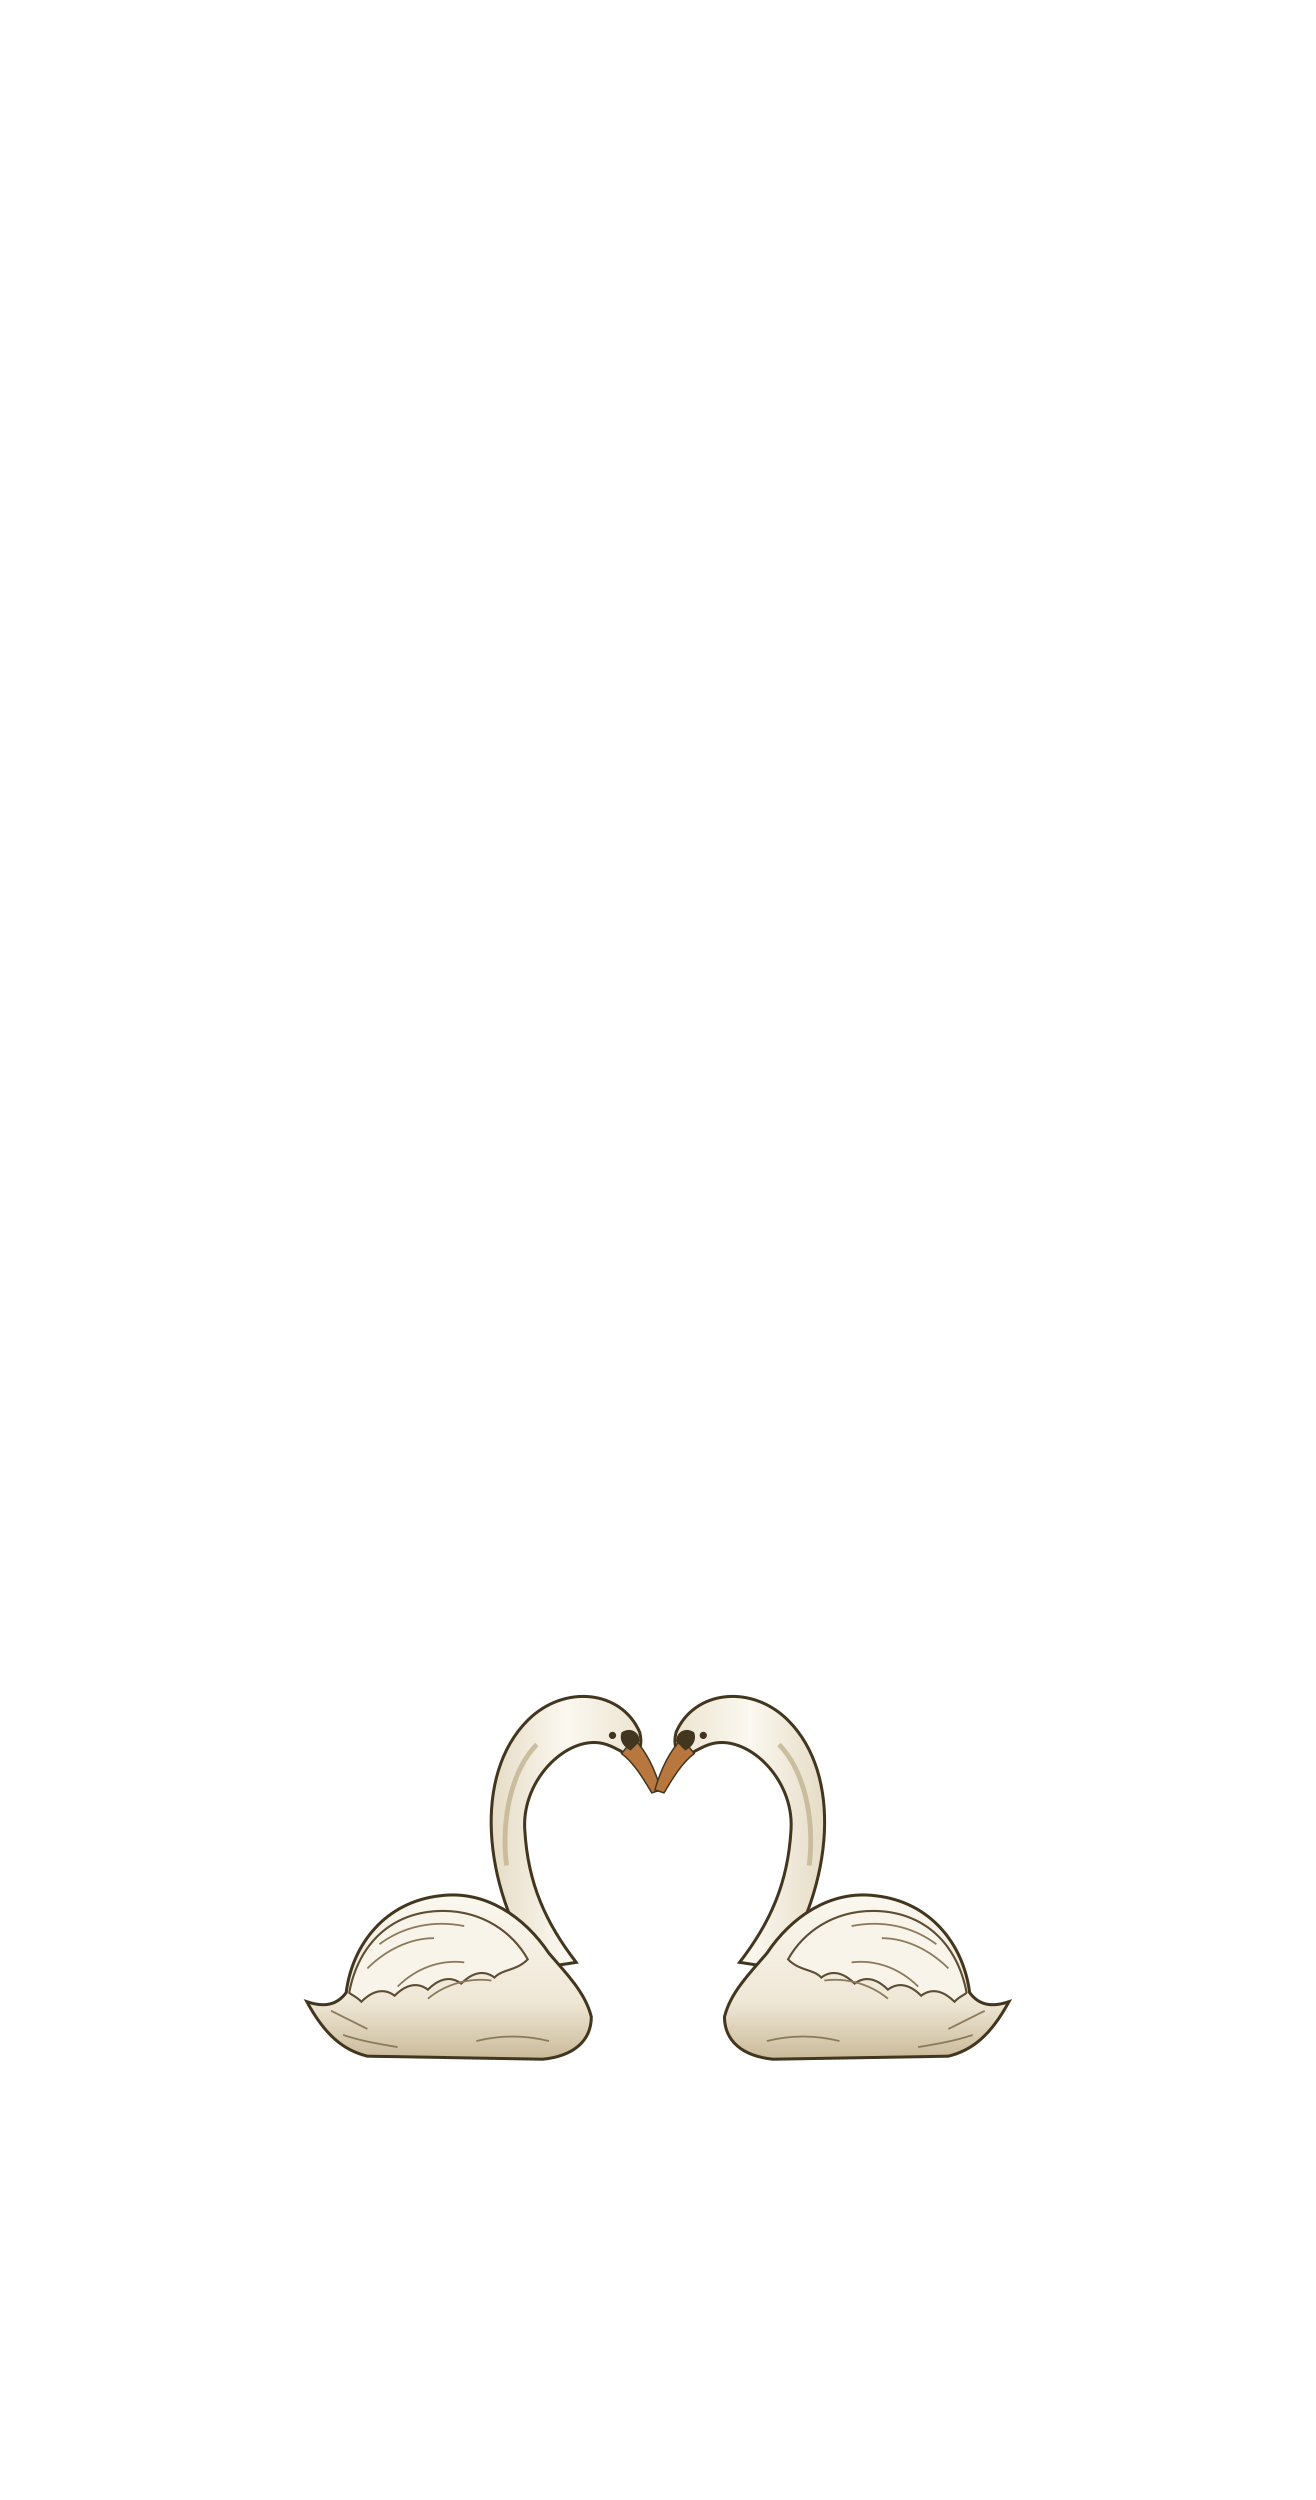
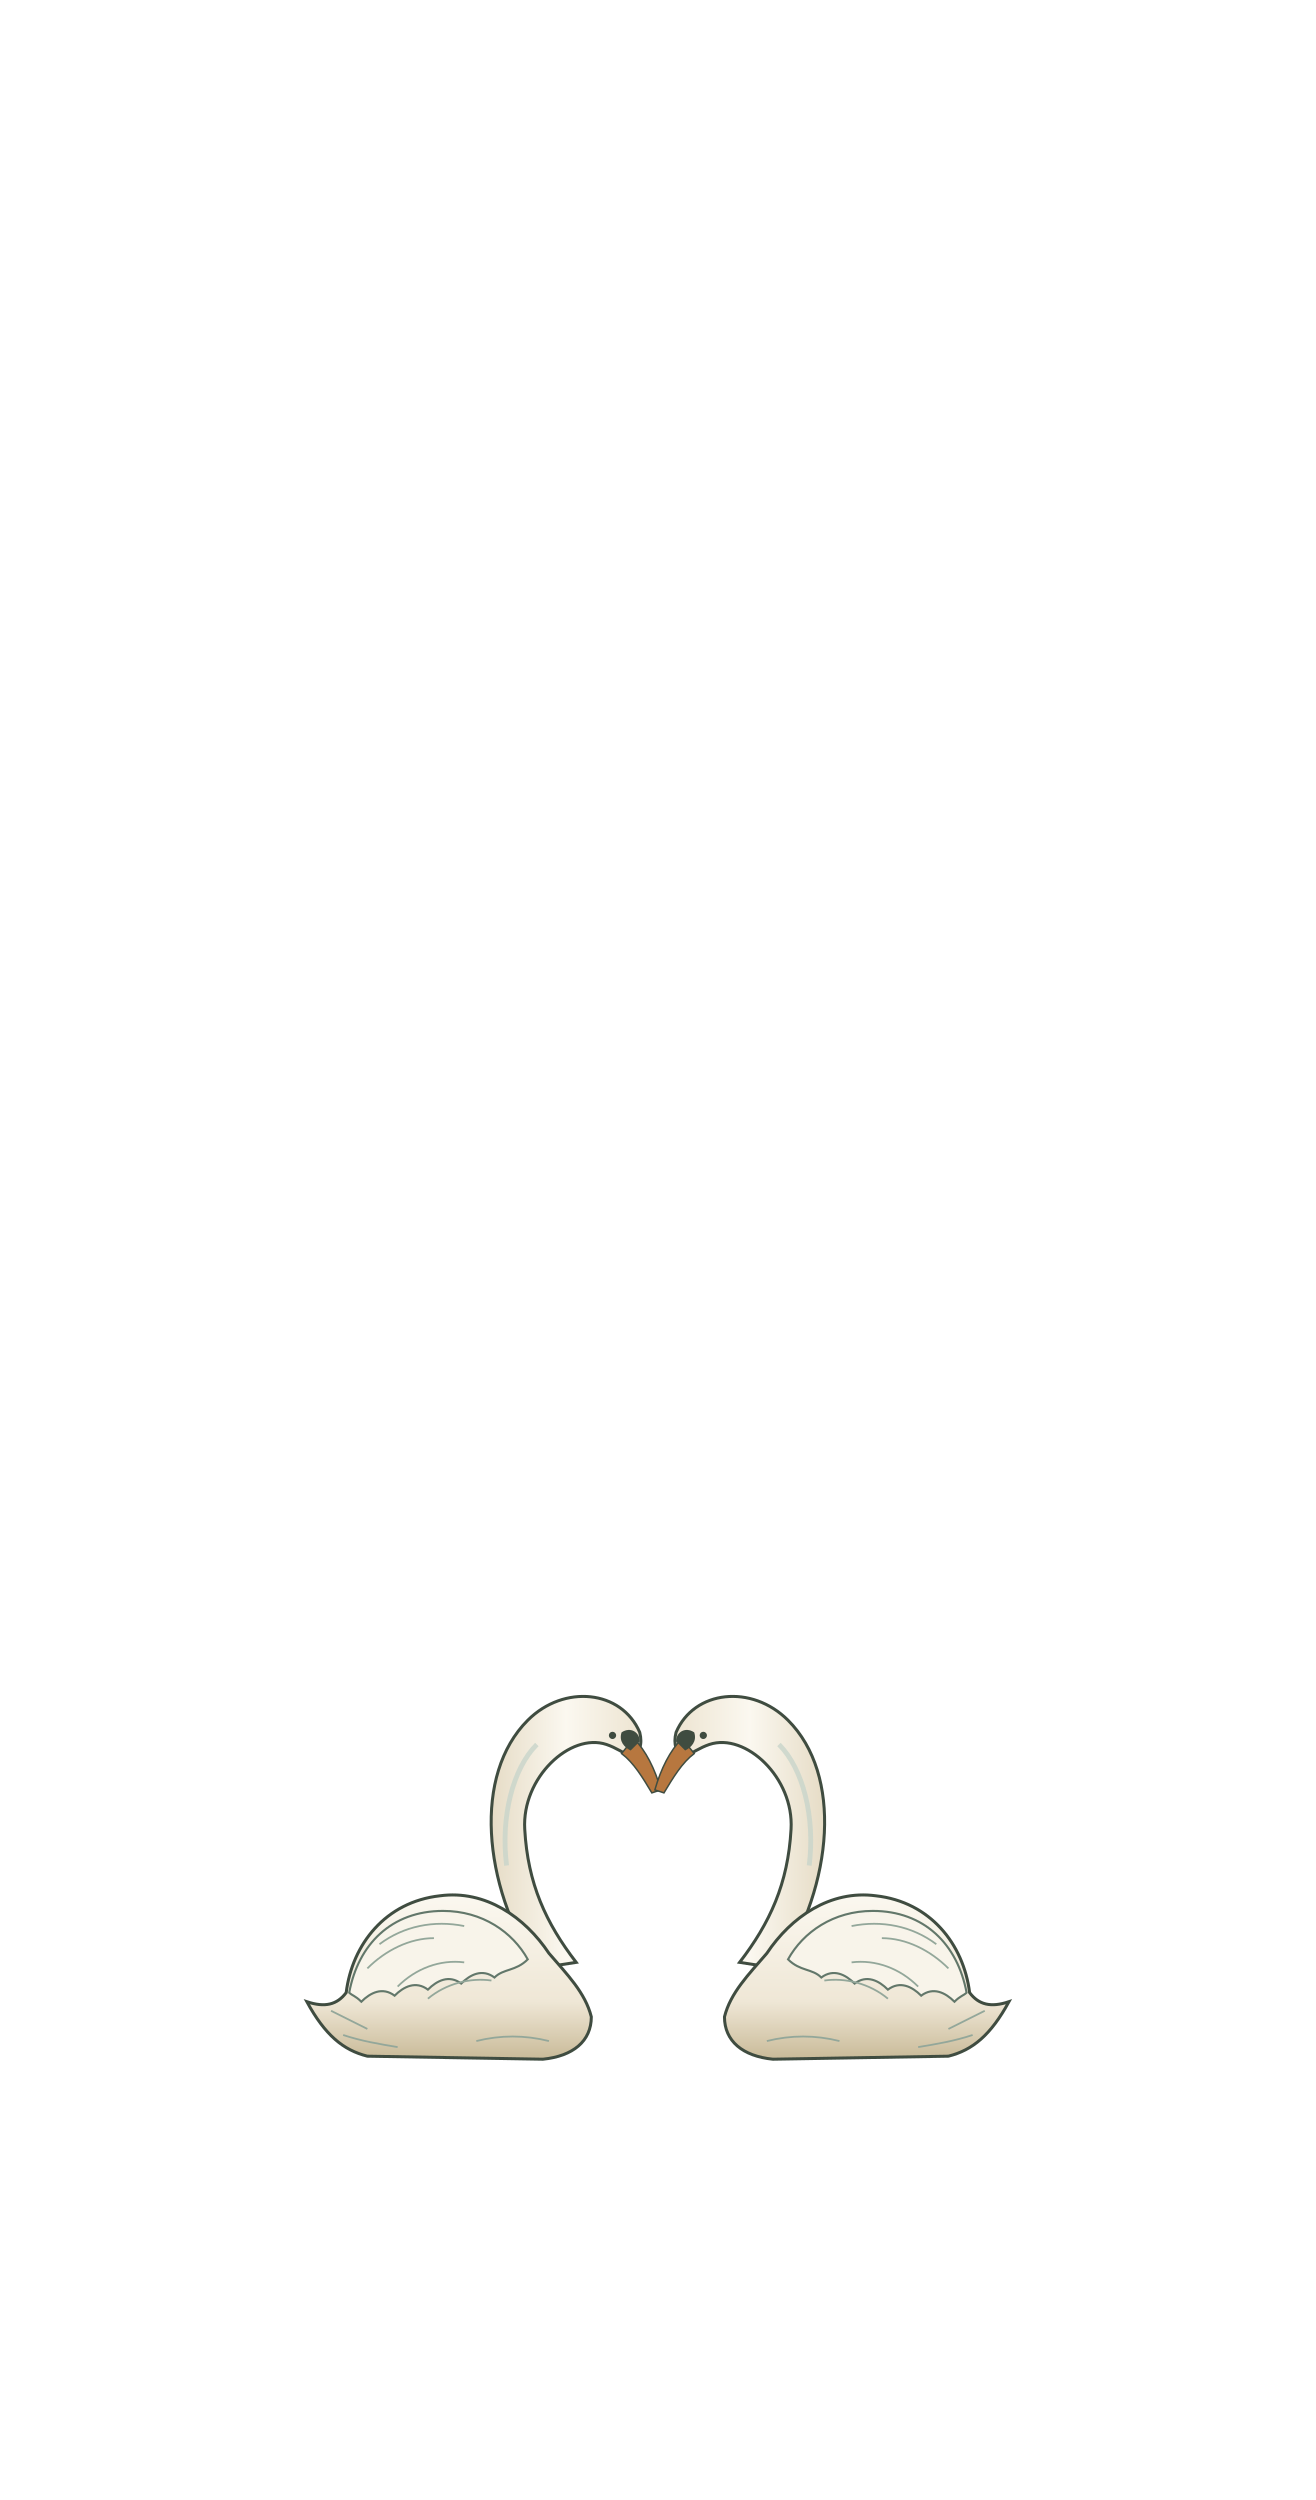
<svg xmlns="http://www.w3.org/2000/svg" viewBox="0 0 400 760" preserveAspectRatio="xMidYMax slice">
  <defs>
    <linearGradient id="plume" x1="0" y1="0" x2="0" y2="1">
      <stop offset="0" stop-color="#FBF8F0" />
      <stop offset=".65" stop-color="#EFE7D6" />
      <stop offset="1" stop-color="#C9BA98" />
    </linearGradient>
    <linearGradient id="plumeN" x1="0" y1="0" x2="1" y2="0">
      <stop offset="0" stop-color="#E6DCC6" />
      <stop offset=".5" stop-color="#FBF8F0" />
      <stop offset="1" stop-color="#EDE4D1" />
    </linearGradient>
    <style>
.fly{ animation:fly 50s linear infinite } .wing{ transform-box:fill-box; transform-origin:100% 100%; animation:flap .9s ease-in-out infinite alternate }
.w2{ transform-origin:0% 100% }
.bob{ animation:bob 5s ease-in-out infinite } .bobR{ animation:bob 5s ease-in-out infinite reverse }
.rip{ transform-box:fill-box; transform-origin:center; animation:rip 7.2s ease-out infinite; opacity:0 }
@keyframes fly{ from{ transform:translate(0,0) } 50%{ transform:translate(230px,-14px) } to{ transform:translate(470px,4px) } }
@keyframes flap{ from{ transform:scaleY(1) } to{ transform:scaleY(-.55) } }
@keyframes bob{ 0%,100%{ transform:translateY(0) } 50%{ transform:translateY(-2.2px) } }
@keyframes rip{ 0%{ transform:scale(.9); opacity:.55 } 100%{ transform:scale(2.2); opacity:0 } }
@media (prefers-reduced-motion:reduce){ *{ animation:none !important } .rip{ opacity:.3 } }
</style>
  </defs>
  <g class="fly" style="animation-duration:46s;animation-delay:0s">
    <g transform="translate(-30 118) scale(0.9)">
-       <ellipse rx="5.5" ry="1.7" fill="#43361F" />
-       <path d="M5 -.5C6.5 -1.6 8 -1.2 8.5 0L5 .8Z" fill="#43361F" />
-       <path d="M-5 0L-9 -1.6L-8.6 1.4Z" fill="#43361F" />
+       <ellipse rx="5.5" ry="1.7" fill="#3F4C40" />
+       <path d="M5 -.5C6.5 -1.6 8 -1.2 8.5 0L5 .8Z" fill="#3F4C40" />
+       <path d="M-5 0L-9 -1.6L-8.6 1.4Z" fill="#3F4C40" />
      <g class="wing">
-         <path d="M0 0C-3 -5 -9 -8 -16 -7C-12 -5 -8 -2 -6 1C-4 0 -2 0 0 0Z" fill="#43361F" />
+         <path d="M0 0C-3 -5 -9 -8 -16 -7C-12 -5 -8 -2 -6 1C-4 0 -2 0 0 0Z" fill="#3F4C40" />
      </g>
      <g class="wing w2">
-         <path d="M0 0C-3 -5 -9 -8 -16 -7C-12 -5 -8 -2 -6 1C-4 0 -2 0 0 0Z" transform="scale(-1 1)" fill="#5E4D33" opacity=".85" />
+         <path d="M0 0C-3 -5 -9 -8 -16 -7C-12 -5 -8 -2 -6 1C-4 0 -2 0 0 0Z" transform="scale(-1 1)" fill="#62776A" opacity=".85" />
      </g>
    </g>
  </g>
  <g class="fly" style="animation-duration:52s;animation-delay:-9s">
    <g transform="translate(-60 104) scale(0.7)">
-       <ellipse rx="5.5" ry="1.7" fill="#43361F" />
-       <path d="M5 -.5C6.5 -1.6 8 -1.2 8.5 0L5 .8Z" fill="#43361F" />
-       <path d="M-5 0L-9 -1.6L-8.6 1.4Z" fill="#43361F" />
+       <ellipse rx="5.5" ry="1.7" fill="#3F4C40" />
+       <path d="M5 -.5C6.5 -1.6 8 -1.2 8.5 0L5 .8Z" fill="#3F4C40" />
+       <path d="M-5 0L-9 -1.6L-8.6 1.4Z" fill="#3F4C40" />
      <g class="wing">
-         <path d="M0 0C-3 -5 -9 -8 -16 -7C-12 -5 -8 -2 -6 1C-4 0 -2 0 0 0Z" fill="#43361F" />
+         <path d="M0 0C-3 -5 -9 -8 -16 -7C-12 -5 -8 -2 -6 1C-4 0 -2 0 0 0Z" fill="#3F4C40" />
      </g>
      <g class="wing w2">
-         <path d="M0 0C-3 -5 -9 -8 -16 -7C-12 -5 -8 -2 -6 1C-4 0 -2 0 0 0Z" transform="scale(-1 1)" fill="#5E4D33" opacity=".85" />
+         <path d="M0 0C-3 -5 -9 -8 -16 -7C-12 -5 -8 -2 -6 1C-4 0 -2 0 0 0Z" transform="scale(-1 1)" fill="#62776A" opacity=".85" />
      </g>
    </g>
  </g>
  <g class="fly" style="animation-duration:58s;animation-delay:-20s">
    <g transform="translate(-10 140) scale(0.6)">
-       <ellipse rx="5.5" ry="1.7" fill="#43361F" />
-       <path d="M5 -.5C6.5 -1.6 8 -1.2 8.5 0L5 .8Z" fill="#43361F" />
-       <path d="M-5 0L-9 -1.6L-8.6 1.4Z" fill="#43361F" />
+       <ellipse rx="5.5" ry="1.7" fill="#3F4C40" />
+       <path d="M5 -.5C6.5 -1.6 8 -1.2 8.5 0L5 .8Z" fill="#3F4C40" />
+       <path d="M-5 0L-9 -1.6L-8.6 1.4Z" fill="#3F4C40" />
      <g class="wing">
-         <path d="M0 0C-3 -5 -9 -8 -16 -7C-12 -5 -8 -2 -6 1C-4 0 -2 0 0 0Z" fill="#43361F" />
+         <path d="M0 0C-3 -5 -9 -8 -16 -7C-12 -5 -8 -2 -6 1C-4 0 -2 0 0 0Z" fill="#3F4C40" />
      </g>
      <g class="wing w2">
-         <path d="M0 0C-3 -5 -9 -8 -16 -7C-12 -5 -8 -2 -6 1C-4 0 -2 0 0 0Z" transform="scale(-1 1)" fill="#5E4D33" opacity=".85" />
+         <path d="M0 0C-3 -5 -9 -8 -16 -7C-12 -5 -8 -2 -6 1C-4 0 -2 0 0 0Z" transform="scale(-1 1)" fill="#62776A" opacity=".85" />
      </g>
    </g>
  </g>
  <g class="fly" style="animation-duration:64s;animation-delay:-31s">
    <g transform="translate(-45 92) scale(0.55)">
-       <ellipse rx="5.5" ry="1.7" fill="#43361F" />
-       <path d="M5 -.5C6.5 -1.6 8 -1.2 8.5 0L5 .8Z" fill="#43361F" />
-       <path d="M-5 0L-9 -1.6L-8.6 1.4Z" fill="#43361F" />
+       <ellipse rx="5.5" ry="1.7" fill="#3F4C40" />
+       <path d="M5 -.5C6.5 -1.6 8 -1.2 8.5 0L5 .8Z" fill="#3F4C40" />
+       <path d="M-5 0L-9 -1.6L-8.6 1.4Z" fill="#3F4C40" />
      <g class="wing">
-         <path d="M0 0C-3 -5 -9 -8 -16 -7C-12 -5 -8 -2 -6 1C-4 0 -2 0 0 0Z" fill="#43361F" />
+         <path d="M0 0C-3 -5 -9 -8 -16 -7C-12 -5 -8 -2 -6 1C-4 0 -2 0 0 0Z" fill="#3F4C40" />
      </g>
      <g class="wing w2">
-         <path d="M0 0C-3 -5 -9 -8 -16 -7C-12 -5 -8 -2 -6 1C-4 0 -2 0 0 0Z" transform="scale(-1 1)" fill="#5E4D33" opacity=".85" />
+         <path d="M0 0C-3 -5 -9 -8 -16 -7C-12 -5 -8 -2 -6 1C-4 0 -2 0 0 0Z" transform="scale(-1 1)" fill="#62776A" opacity=".85" />
      </g>
    </g>
  </g>
-   <g transform="translate(200 626)" fill="none" stroke="#5E4D33" stroke-width=".8">
+   <g transform="translate(200 626)" fill="none" stroke="#62776A" stroke-width=".8">
    <ellipse class="rip" style="animation-delay:0s" rx="70" ry="6.5" cy="2" />
    <ellipse class="rip" style="animation-delay:2.4s" rx="70" ry="6.5" cy="2" />
    <ellipse class="rip" style="animation-delay:4.8s" rx="70" ry="6.5" cy="2" />
  </g>
  <g transform="translate(200 626) scale(0.92)">
    <g class="bob" id="swans">
      <g transform="">
-         <path d="M-40 -30C-58 -58 -61 -94 -43 -112C-31 -124 -12 -122 -6 -108C-5 -104 -6 -101 -9 -100C-11 -101 -14 -103 -17 -104C-29 -108 -45 -93 -44 -76C-43 -58 -37 -45 -27 -32Z" fill="url(#plumeN)" stroke="#43361F" stroke-width="1" />
-         <path d="M-50 -64C-52 -80 -48 -96 -40 -104" fill="none" stroke="#C2B391" stroke-width="1.6" opacity=".8" />
-         <path d="M-22 -14C-22 -6 -28 -1 -38 0L-96 -1C-104 -3 -110 -8 -116 -19C-110 -17 -106 -18 -103 -22C-101 -38 -90 -52 -72 -54C-57 -56 -44 -47 -36 -35C-30 -28 -24 -22 -22 -14Z" fill="url(#plume)" stroke="#43361F" stroke-width="1" />
-         <path d="M-102 -22C-99 -38 -88 -49 -71 -49C-58 -49 -48 -42 -43 -33C-47 -29 -51 -30 -54 -27C-58 -30 -62 -28 -65 -25C-69 -28 -73 -26 -76 -23C-80 -26 -84 -24 -87 -21C-91 -24 -95 -22 -98 -19C-100 -21 -101 -21 -102 -22Z" fill="#F8F4EA" stroke="#5E4D33" stroke-width=".7" />
-         <path d="M-96 -30C-90 -36 -82 -40 -74 -40M-92 -38C-84 -44 -74 -46 -64 -44M-86 -24C-80 -30 -72 -33 -64 -32M-76 -20C-70 -25 -62 -27 -55 -26M-108 -16C-104 -14 -100 -12 -96 -10M-104 -8C-98 -6 -92 -5 -86 -4M-60 -6C-52 -8 -44 -8 -36 -6" fill="none" stroke="#8C7A5C" stroke-width=".6" />
-         <path d="M-8 -106C-4 -102 -1 -96 1 -89L-2 -88C-5 -93 -8 -98 -12 -101Z" fill="#B7773F" stroke="#43361F" stroke-width=".5" />
-         <path d="M-12 -108C-9 -110 -6 -108 -6 -105L-9 -102C-11 -103 -13 -105 -12 -108Z" fill="#43361F" />
-         <circle cx="-15" cy="-107" r="1.2" fill="#43361F" />
+         <path d="M-40 -30C-58 -58 -61 -94 -43 -112C-31 -124 -12 -122 -6 -108C-5 -104 -6 -101 -9 -100C-11 -101 -14 -103 -17 -104C-29 -108 -45 -93 -44 -76C-43 -58 -37 -45 -27 -32Z" fill="url(#plumeN)" stroke="#3F4C40" stroke-width="1" />
+         <path d="M-50 -64C-52 -80 -48 -96 -40 -104" fill="none" stroke="#C8D5CA" stroke-width="1.6" opacity=".8" />
+         <path d="M-22 -14C-22 -6 -28 -1 -38 0L-96 -1C-104 -3 -110 -8 -116 -19C-110 -17 -106 -18 -103 -22C-101 -38 -90 -52 -72 -54C-57 -56 -44 -47 -36 -35C-30 -28 -24 -22 -22 -14Z" fill="url(#plume)" stroke="#3F4C40" stroke-width="1" />
+         <path d="M-102 -22C-99 -38 -88 -49 -71 -49C-58 -49 -48 -42 -43 -33C-47 -29 -51 -30 -54 -27C-58 -30 -62 -28 -65 -25C-69 -28 -73 -26 -76 -23C-80 -26 -84 -24 -87 -21C-91 -24 -95 -22 -98 -19C-100 -21 -101 -21 -102 -22Z" fill="#F8F4EA" stroke="#62776A" stroke-width=".7" />
+         <path d="M-96 -30C-90 -36 -82 -40 -74 -40M-92 -38C-84 -44 -74 -46 -64 -44M-86 -24C-80 -30 -72 -33 -64 -32M-76 -20C-70 -25 -62 -27 -55 -26M-108 -16C-104 -14 -100 -12 -96 -10M-104 -8C-98 -6 -92 -5 -86 -4M-60 -6C-52 -8 -44 -8 -36 -6" fill="none" stroke="#93A79A" stroke-width=".6" />
+         <path d="M-8 -106C-4 -102 -1 -96 1 -89L-2 -88C-5 -93 -8 -98 -12 -101Z" fill="#B7773F" stroke="#3F4C40" stroke-width=".5" />
+         <path d="M-12 -108C-9 -110 -6 -108 -6 -105L-9 -102C-11 -103 -13 -105 -12 -108Z" fill="#3F4C40" />
+         <circle cx="-15" cy="-107" r="1.2" fill="#3F4C40" />
      </g>
      <g transform="scale(-1 1)">
-         <path d="M-40 -30C-58 -58 -61 -94 -43 -112C-31 -124 -12 -122 -6 -108C-5 -104 -6 -101 -9 -100C-11 -101 -14 -103 -17 -104C-29 -108 -45 -93 -44 -76C-43 -58 -37 -45 -27 -32Z" fill="url(#plumeN)" stroke="#43361F" stroke-width="1" />
-         <path d="M-50 -64C-52 -80 -48 -96 -40 -104" fill="none" stroke="#C2B391" stroke-width="1.6" opacity=".8" />
-         <path d="M-22 -14C-22 -6 -28 -1 -38 0L-96 -1C-104 -3 -110 -8 -116 -19C-110 -17 -106 -18 -103 -22C-101 -38 -90 -52 -72 -54C-57 -56 -44 -47 -36 -35C-30 -28 -24 -22 -22 -14Z" fill="url(#plume)" stroke="#43361F" stroke-width="1" />
-         <path d="M-102 -22C-99 -38 -88 -49 -71 -49C-58 -49 -48 -42 -43 -33C-47 -29 -51 -30 -54 -27C-58 -30 -62 -28 -65 -25C-69 -28 -73 -26 -76 -23C-80 -26 -84 -24 -87 -21C-91 -24 -95 -22 -98 -19C-100 -21 -101 -21 -102 -22Z" fill="#F8F4EA" stroke="#5E4D33" stroke-width=".7" />
-         <path d="M-96 -30C-90 -36 -82 -40 -74 -40M-92 -38C-84 -44 -74 -46 -64 -44M-86 -24C-80 -30 -72 -33 -64 -32M-76 -20C-70 -25 -62 -27 -55 -26M-108 -16C-104 -14 -100 -12 -96 -10M-104 -8C-98 -6 -92 -5 -86 -4M-60 -6C-52 -8 -44 -8 -36 -6" fill="none" stroke="#8C7A5C" stroke-width=".6" />
-         <path d="M-8 -106C-4 -102 -1 -96 1 -89L-2 -88C-5 -93 -8 -98 -12 -101Z" fill="#B7773F" stroke="#43361F" stroke-width=".5" />
-         <path d="M-12 -108C-9 -110 -6 -108 -6 -105L-9 -102C-11 -103 -13 -105 -12 -108Z" fill="#43361F" />
-         <circle cx="-15" cy="-107" r="1.2" fill="#43361F" />
+         <path d="M-40 -30C-58 -58 -61 -94 -43 -112C-31 -124 -12 -122 -6 -108C-5 -104 -6 -101 -9 -100C-11 -101 -14 -103 -17 -104C-29 -108 -45 -93 -44 -76C-43 -58 -37 -45 -27 -32Z" fill="url(#plumeN)" stroke="#3F4C40" stroke-width="1" />
+         <path d="M-50 -64C-52 -80 -48 -96 -40 -104" fill="none" stroke="#C8D5CA" stroke-width="1.6" opacity=".8" />
+         <path d="M-22 -14C-22 -6 -28 -1 -38 0L-96 -1C-104 -3 -110 -8 -116 -19C-110 -17 -106 -18 -103 -22C-101 -38 -90 -52 -72 -54C-57 -56 -44 -47 -36 -35C-30 -28 -24 -22 -22 -14Z" fill="url(#plume)" stroke="#3F4C40" stroke-width="1" />
+         <path d="M-102 -22C-99 -38 -88 -49 -71 -49C-58 -49 -48 -42 -43 -33C-47 -29 -51 -30 -54 -27C-58 -30 -62 -28 -65 -25C-69 -28 -73 -26 -76 -23C-80 -26 -84 -24 -87 -21C-91 -24 -95 -22 -98 -19C-100 -21 -101 -21 -102 -22Z" fill="#F8F4EA" stroke="#62776A" stroke-width=".7" />
+         <path d="M-96 -30C-90 -36 -82 -40 -74 -40M-92 -38C-84 -44 -74 -46 -64 -44M-86 -24C-80 -30 -72 -33 -64 -32M-76 -20C-70 -25 -62 -27 -55 -26M-108 -16C-104 -14 -100 -12 -96 -10M-104 -8C-98 -6 -92 -5 -86 -4M-60 -6C-52 -8 -44 -8 -36 -6" fill="none" stroke="#93A79A" stroke-width=".6" />
+         <path d="M-8 -106C-4 -102 -1 -96 1 -89L-2 -88C-5 -93 -8 -98 -12 -101Z" fill="#B7773F" stroke="#3F4C40" stroke-width=".5" />
+         <path d="M-12 -108C-9 -110 -6 -108 -6 -105L-9 -102C-11 -103 -13 -105 -12 -108Z" fill="#3F4C40" />
+         <circle cx="-15" cy="-107" r="1.2" fill="#3F4C40" />
      </g>
    </g>
  </g>
</svg>
